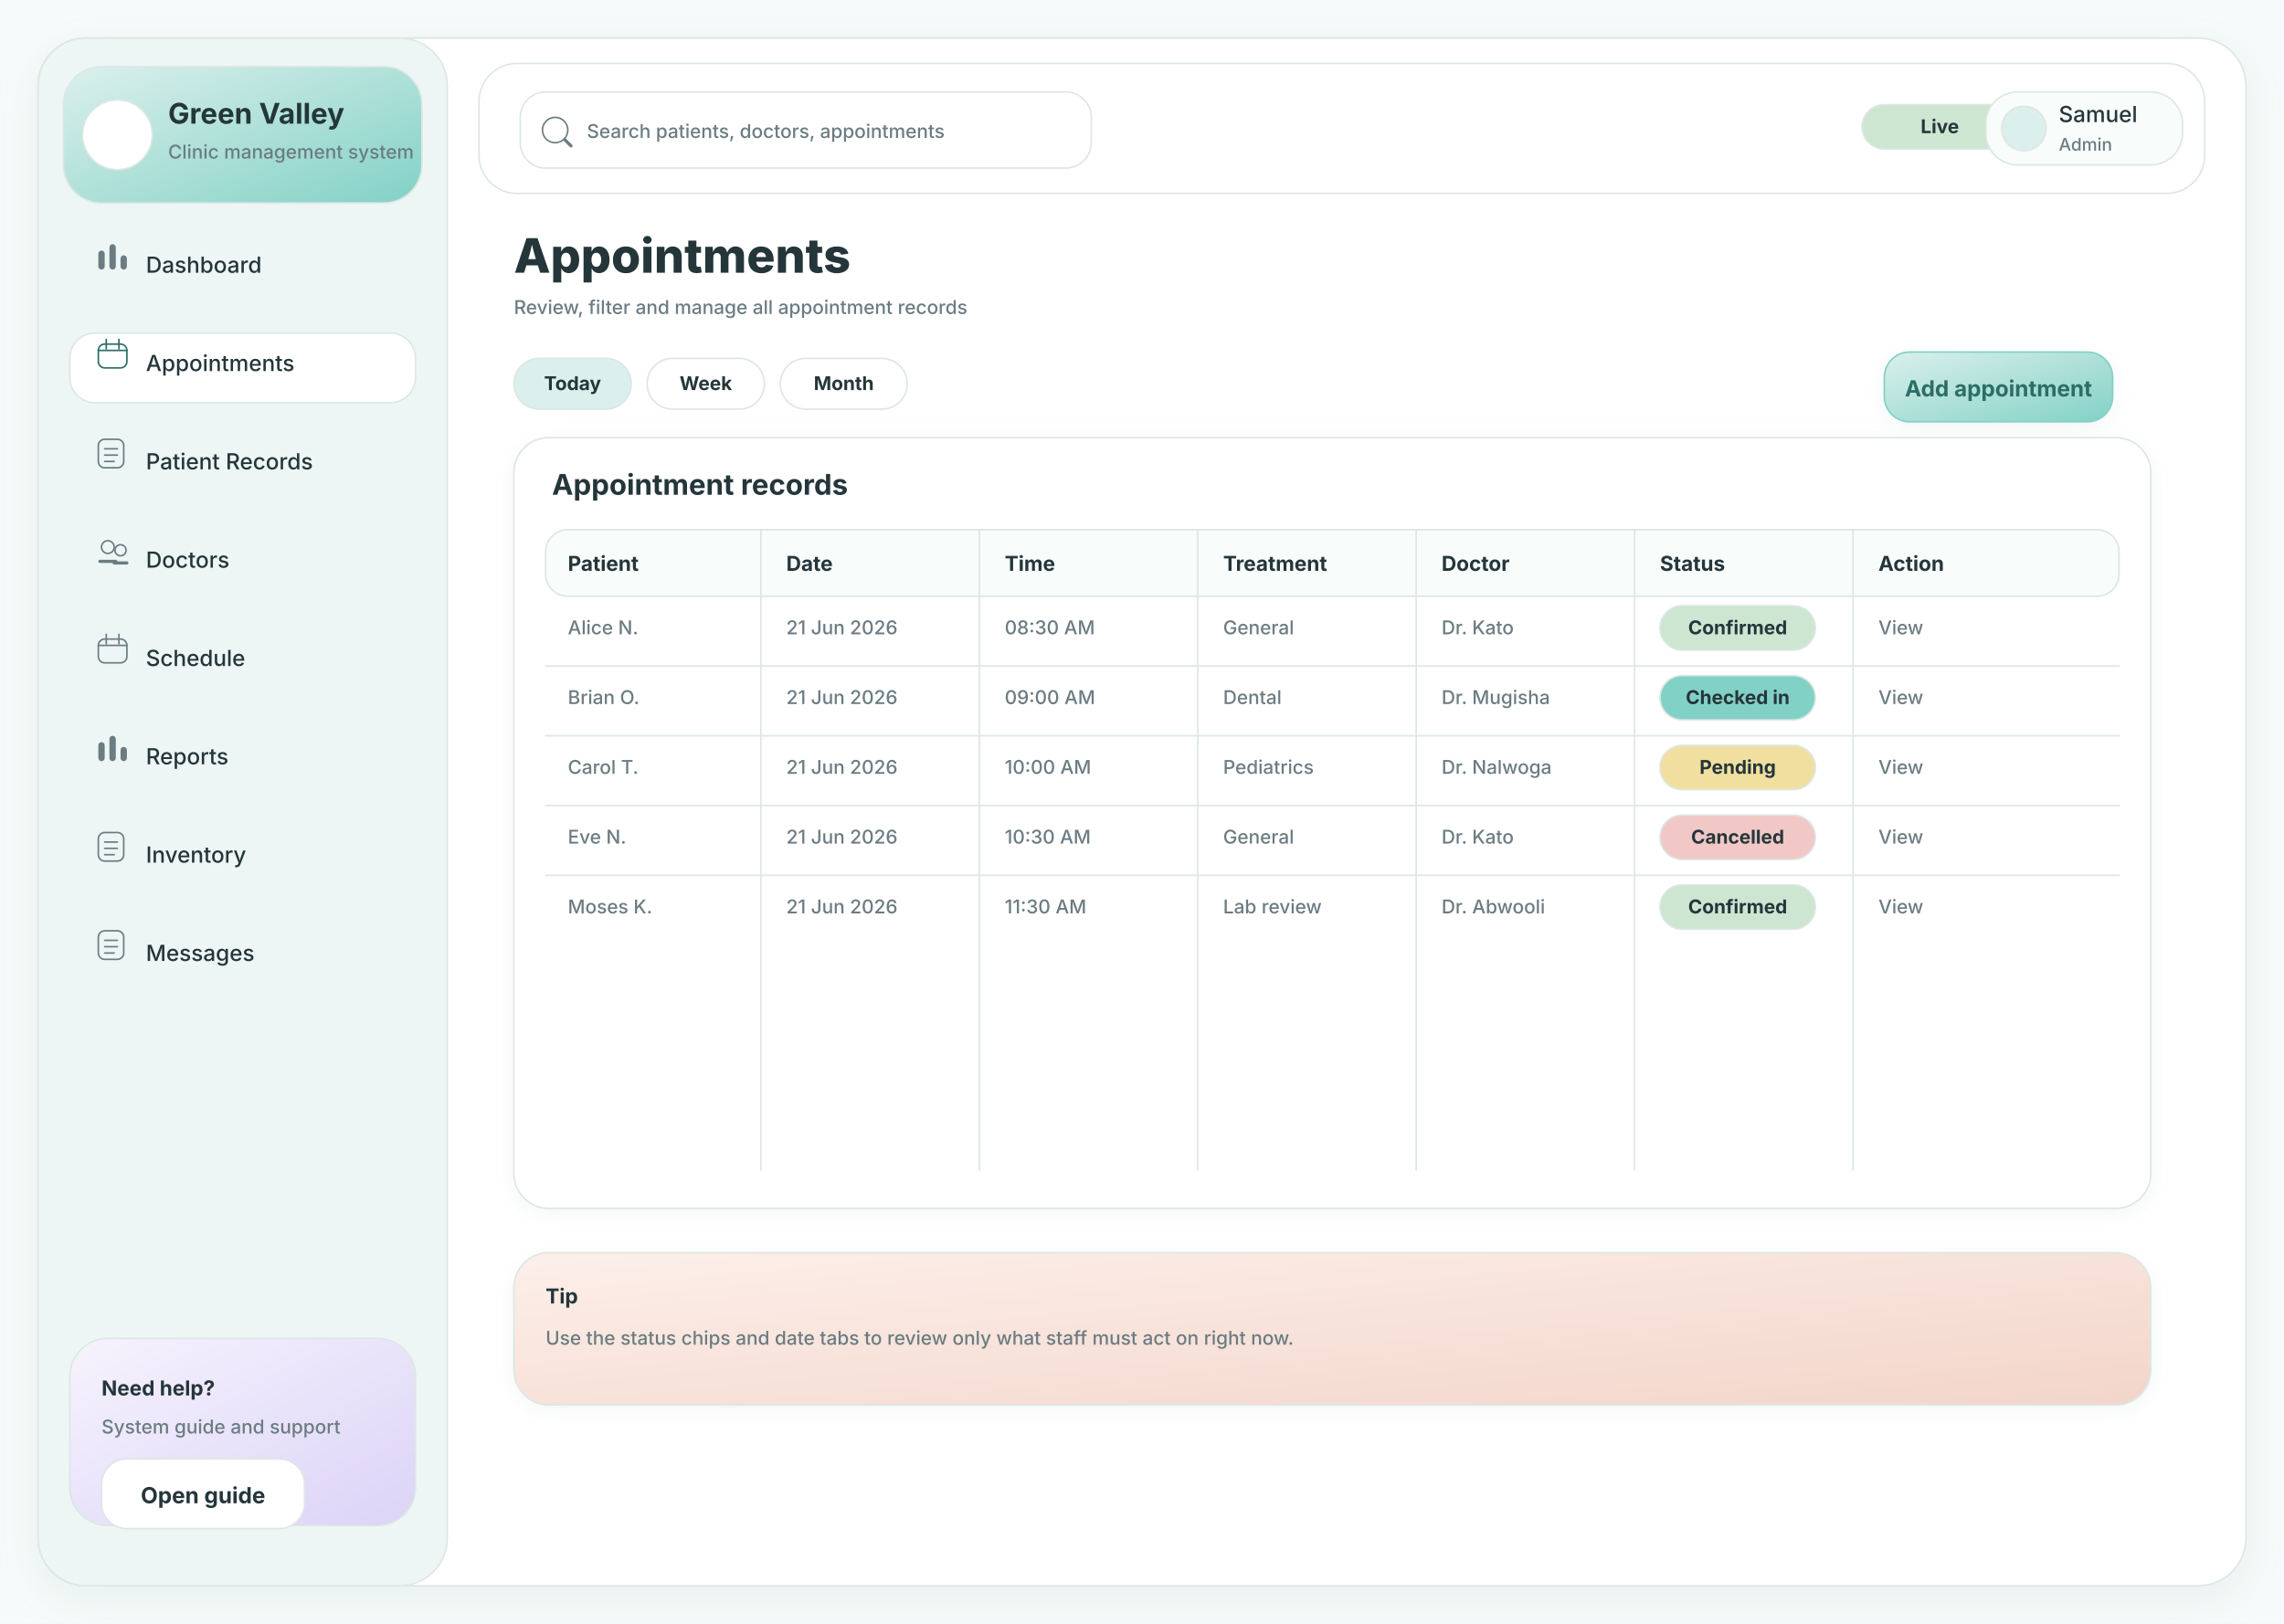
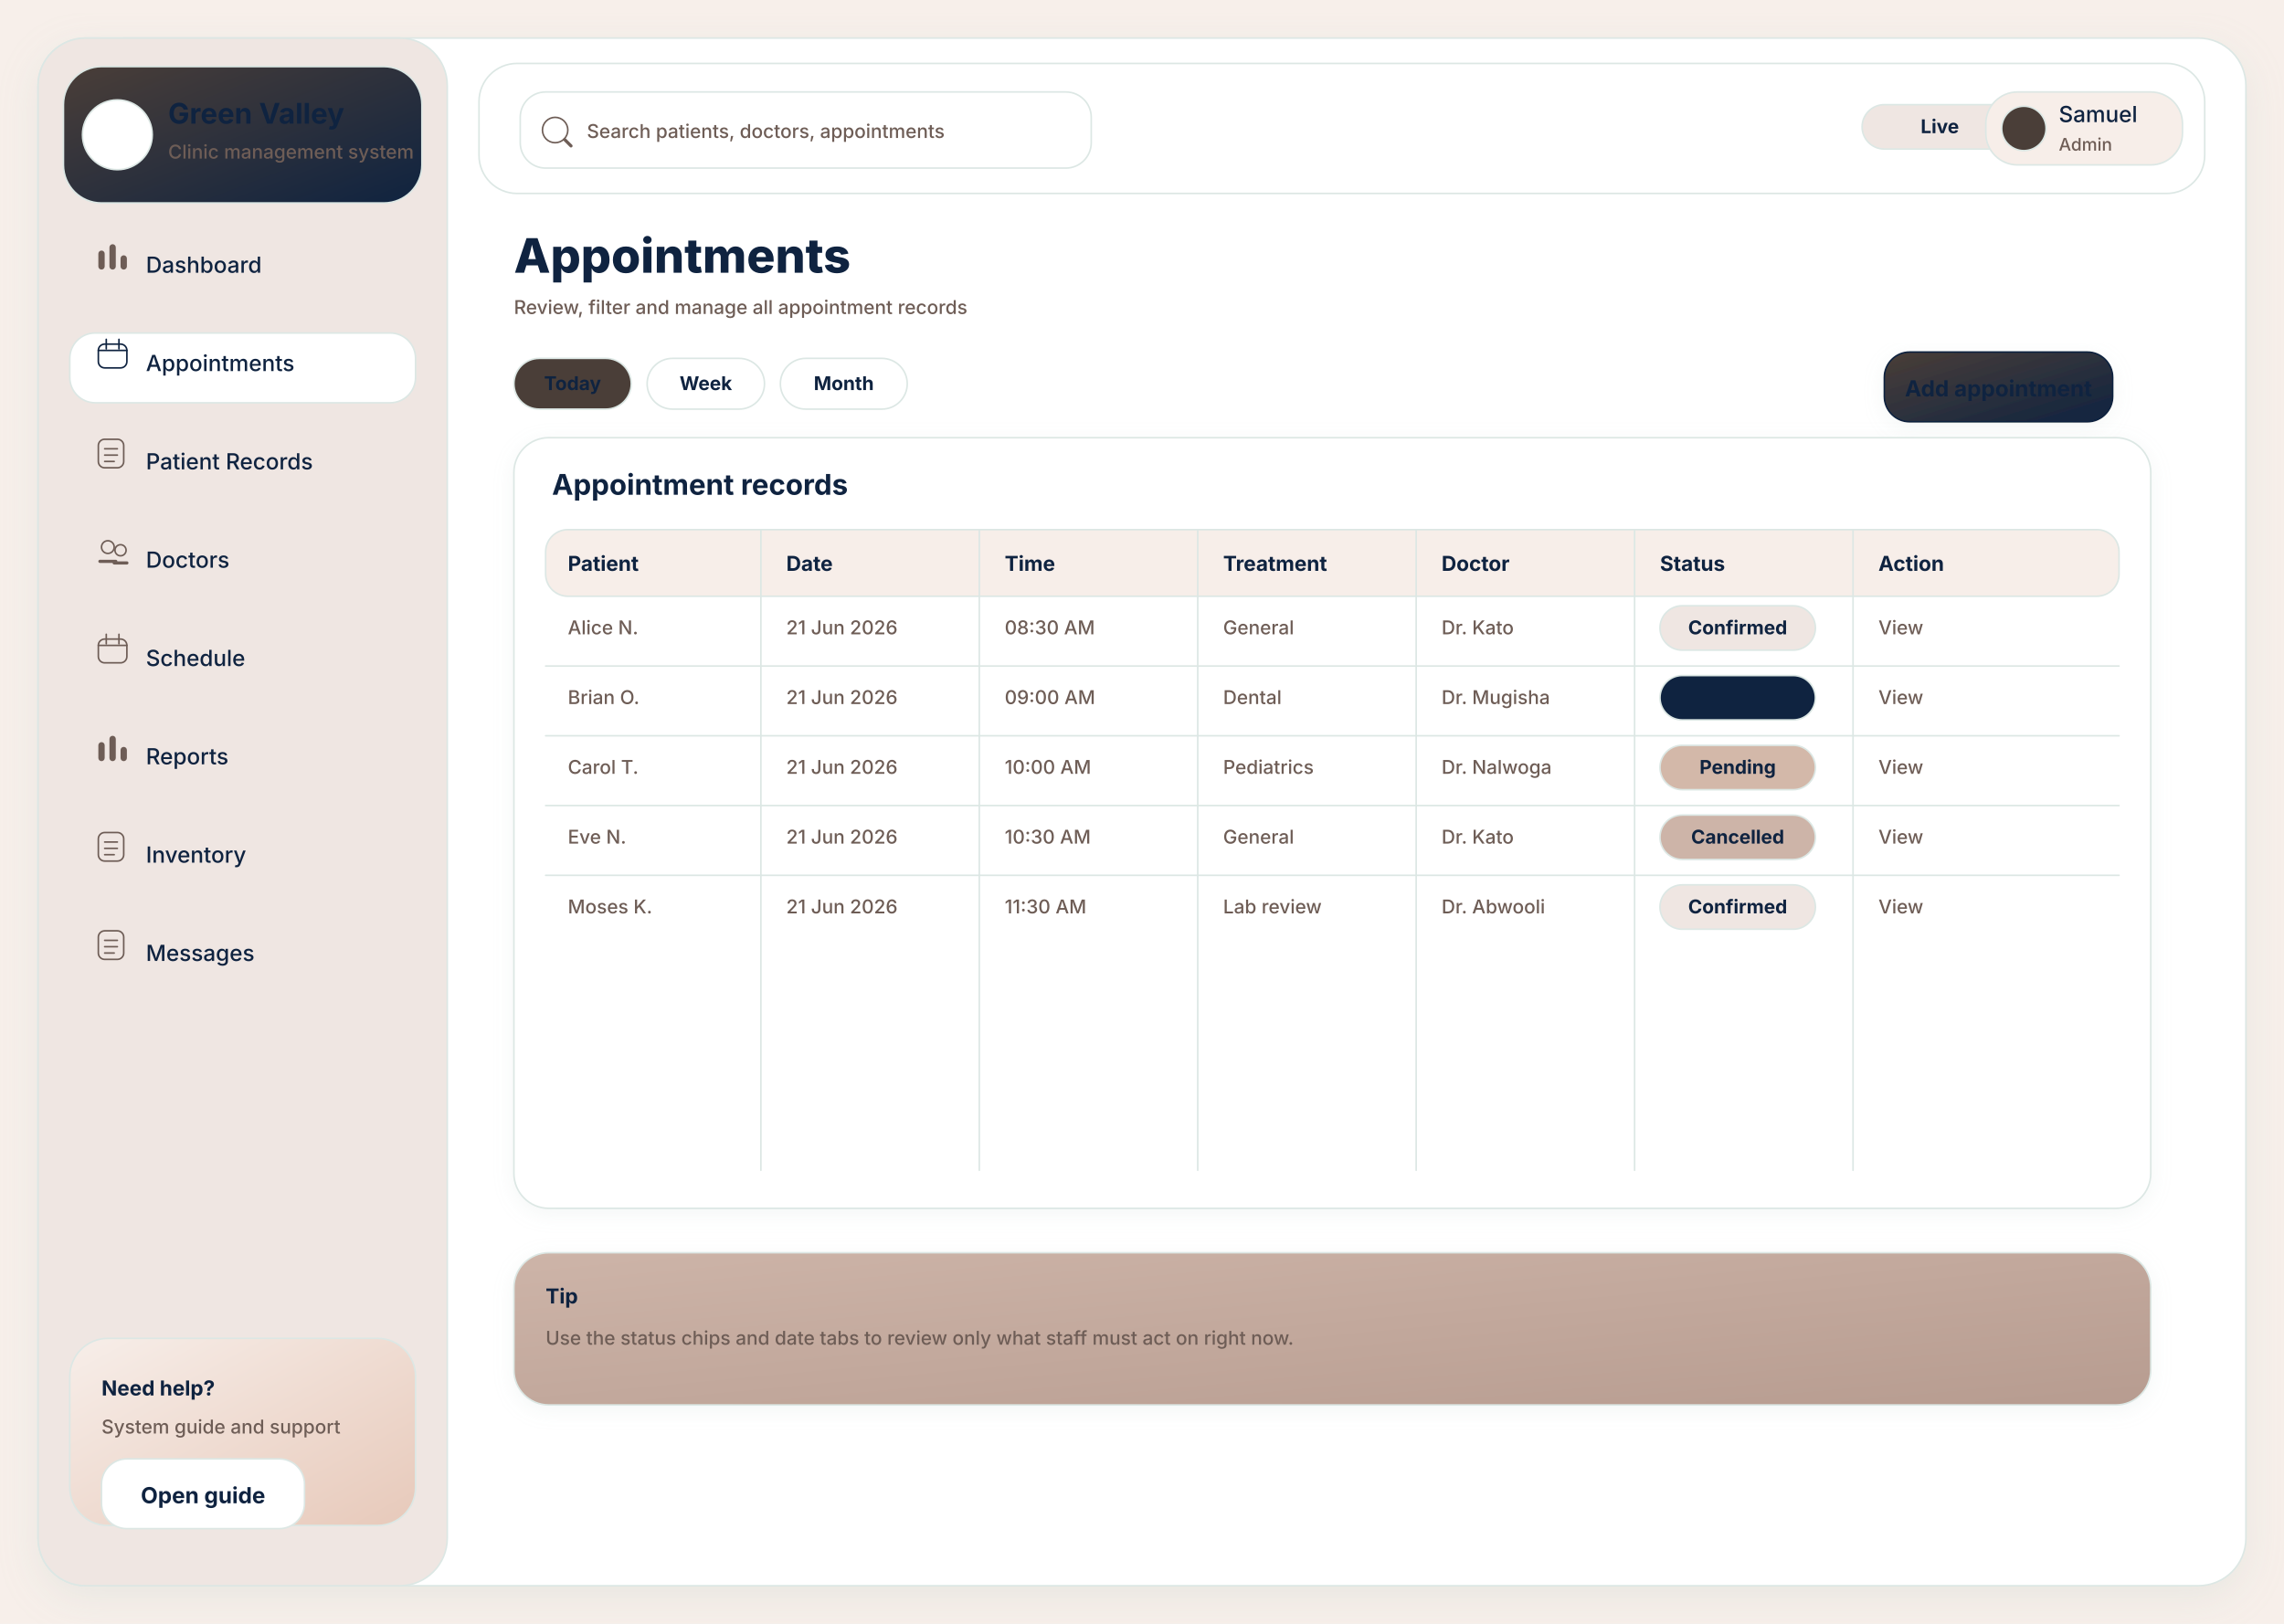
<svg xmlns="http://www.w3.org/2000/svg" width="1440" height="1024" viewBox="0 0 1440 1024">
  <style>
-     .title { font-family: Inter, Arial, sans-serif; font-size: 30px; font-weight: 800; fill: #25363B; }
-     .h2 { font-family: Inter, Arial, sans-serif; font-size: 22px; font-weight: 800; fill: #25363B; }
-     .h3 { font-family: Inter, Arial, sans-serif; font-size: 18px; font-weight: 700; fill: #25363B; }
-     .label { font-family: Inter, Arial, sans-serif; font-size: 13px; font-weight: 700; fill: #25363B; }
-     .body { font-family: Inter, Arial, sans-serif; font-size: 14px; font-weight: 500; fill: #25363B; }
-     .small { font-family: Inter, Arial, sans-serif; font-size: 12px; font-weight: 500; fill: #6B7C82; }
-     .tiny { font-family: Inter, Arial, sans-serif; font-size: 11px; font-weight: 500; fill: #6B7C82; }
-     .chip { font-family: Inter, Arial, sans-serif; font-size: 12px; font-weight: 700; fill: #25363B; }
-     .button { font-family: Inter, Arial, sans-serif; font-size: 14px; font-weight: 700; fill: #2D6D67; }
-     .buttonLight { font-family: Inter, Arial, sans-serif; font-size: 14px; font-weight: 700; fill: #25363B; }
+     .title { font-family: Inter, Arial, sans-serif; font-size: 30px; font-weight: 800; fill: #0F2340; }
+     .h2 { font-family: Inter, Arial, sans-serif; font-size: 22px; font-weight: 800; fill: #0F2340; }
+     .h3 { font-family: Inter, Arial, sans-serif; font-size: 18px; font-weight: 700; fill: #0F2340; }
+     .label { font-family: Inter, Arial, sans-serif; font-size: 13px; font-weight: 700; fill: #0F2340; }
+     .body { font-family: Inter, Arial, sans-serif; font-size: 14px; font-weight: 500; fill: #0F2340; }
+     .small { font-family: Inter, Arial, sans-serif; font-size: 12px; font-weight: 500; fill: #6E5D56; }
+     .tiny { font-family: Inter, Arial, sans-serif; font-size: 11px; font-weight: 500; fill: #6E5D56; }
+     .chip { font-family: Inter, Arial, sans-serif; font-size: 12px; font-weight: 700; fill: #0F2340; }
+     .button { font-family: Inter, Arial, sans-serif; font-size: 14px; font-weight: 700; fill: #0F2340; }
+     .buttonLight { font-family: Inter, Arial, sans-serif; font-size: 14px; font-weight: 700; fill: #0F2340; }
    .whiteBtn { font-family: Inter, Arial, sans-serif; font-size: 14px; font-weight: 700; fill: white; }
-     .num { font-family: Inter, Arial, sans-serif; font-size: 28px; font-weight: 800; fill: #25363B; }
+     .num { font-family: Inter, Arial, sans-serif; font-size: 28px; font-weight: 800; fill: #0F2340; }
    .center { dominant-baseline: middle; text-anchor: middle; }
</style>
  <defs>
    <linearGradient id="gradPrimary" x1="0" y1="0" x2="1" y2="1">
-       <stop offset="0%" stop-color="#DBF0EC" />
-       <stop offset="100%" stop-color="#82D1C6" />
+       <stop offset="0%" stop-color="#4A3E38" />
+       <stop offset="100%" stop-color="#0F2340" />
    </linearGradient>
    <linearGradient id="gradPeach" x1="0" y1="0" x2="1" y2="1">
-       <stop offset="0%" stop-color="#FCEFE9" />
-       <stop offset="100%" stop-color="#F3D5CA" />
+       <stop offset="0%" stop-color="#CDB4A8" />
+       <stop offset="100%" stop-color="#B79C90" />
    </linearGradient>
    <linearGradient id="gradLav" x1="0" y1="0" x2="1" y2="1">
-       <stop offset="0%" stop-color="#F6F3FD" />
-       <stop offset="100%" stop-color="#DCD3F7" />
+       <stop offset="0%" stop-color="#F7EEE9" />
+       <stop offset="100%" stop-color="#E7C9BA" />
    </linearGradient>
    <linearGradient id="gradYellow" x1="0" y1="0" x2="1" y2="1">
      <stop offset="0%" stop-color="#FFF8E5" />
-       <stop offset="100%" stop-color="#F1DF9F" />
+       <stop offset="100%" stop-color="#D3B8A9" />
    </linearGradient>
    <filter id="shadow" x="-20%" y="-20%" width="140%" height="150%">
      <feDropShadow dx="0" dy="8" stdDeviation="12" flood-color="#B9CCC7" flood-opacity="0.22" />
    </filter>
    <filter id="soft" x="-20%" y="-20%" width="140%" height="150%">
      <feDropShadow dx="0" dy="3" stdDeviation="6" flood-color="#B9CCC7" flood-opacity="0.16" />
    </filter>
  </defs>
-   <rect x="0" y="0" width="1440" height="1024" fill="#F7FAFA" rx="0" ry="0" />
+   <rect x="0" y="0" width="1440" height="1024" fill="#F7EFEA" rx="0" ry="0" />
  <rect x="24" y="24" width="1392" height="976" fill="#FFFFFF" stroke="#DCE7E4" stroke-width="1" rx="30" ry="30" filter="url(#shadow)" />
-   <rect x="24" y="24" width="258" height="976" fill="#EEF6F5" stroke="#DCE7E4" stroke-width="1" rx="30" ry="30" />
+   <rect x="24" y="24" width="258" height="976" fill="#EFE6E2" stroke="#DCE7E4" stroke-width="1" rx="30" ry="30" />
  <rect x="40" y="42" width="226" height="86" fill="url(#gradPrimary)" stroke="#DCE7E4" stroke-width="1" rx="24" ry="24" />
  <circle cx="74" cy="85" r="22" fill="white" stroke="#DCE7E4" stroke-width="1" />
  <text x="106" y="78" class="h3" text-anchor="start">Green Valley</text>
  <text x="106" y="100" class="small" text-anchor="start">Clinic management system</text>
-   <rect x="62" y="158" width="4" height="12" fill="#6B7C82" rx="2" ry="2" />
-   <rect x="69" y="154" width="4" height="16" fill="#6B7C82" rx="2" ry="2" />
-   <rect x="76" y="161" width="4" height="9" fill="#6B7C82" rx="2" ry="2" />
-   <text x="92" y="172" class="body" fill="#6B7C82">Dashboard</text>
+   <rect x="62" y="158" width="4" height="12" fill="#6E5D56" rx="2" ry="2" />
+   <rect x="69" y="154" width="4" height="16" fill="#6E5D56" rx="2" ry="2" />
+   <rect x="76" y="161" width="4" height="9" fill="#6E5D56" rx="2" ry="2" />
+   <text x="92" y="172" class="body" fill="#6E5D56">Dashboard</text>
  <rect x="44" y="210" width="218" height="44" fill="white" stroke="#DCE7E4" stroke-width="1" rx="16" ry="16" />
-   <rect x="62" y="217" width="18" height="15" fill="none" stroke="#2D6D67" stroke-width="1" rx="4" ry="4" />
-   <line x1="67" y1="214" x2="67" y2="220" stroke="#2D6D67" stroke-width="1" stroke-linecap="round" />
-   <line x1="75" y1="214" x2="75" y2="220" stroke="#2D6D67" stroke-width="1" stroke-linecap="round" />
-   <line x1="62" y1="221" x2="80" y2="221" stroke="#2D6D67" stroke-width="1" stroke-linecap="round" />
-   <text x="92" y="234" class="body" fill="#2D6D67">Appointments</text>
-   <rect x="62" y="277" width="16" height="18" fill="none" stroke="#6B7C82" stroke-width="1" rx="4" ry="4" />
-   <line x1="66" y1="283" x2="74" y2="283" stroke="#6B7C82" stroke-width="1" stroke-linecap="round" />
-   <line x1="66" y1="287" x2="74" y2="287" stroke="#6B7C82" stroke-width="1" stroke-linecap="round" />
-   <line x1="66" y1="291" x2="72" y2="291" stroke="#6B7C82" stroke-width="1" stroke-linecap="round" />
-   <text x="92" y="296" class="body" fill="#6B7C82">Patient Records</text>
-   <circle cx="68" cy="345" r="4" fill="none" stroke="#6B7C82" stroke-width="1" />
-   <circle cx="76" cy="347" r="3.5" fill="none" stroke="#6B7C82" stroke-width="1" />
-   <line x1="63" y1="354" x2="73" y2="354" stroke="#6B7C82" stroke-width="2" stroke-linecap="round" />
-   <line x1="72" y1="355" x2="80" y2="355" stroke="#6B7C82" stroke-width="2" stroke-linecap="round" />
-   <text x="92" y="358" class="body" fill="#6B7C82">Doctors</text>
-   <rect x="62" y="403" width="18" height="15" fill="none" stroke="#6B7C82" stroke-width="1" rx="4" ry="4" />
-   <line x1="67" y1="400" x2="67" y2="406" stroke="#6B7C82" stroke-width="1" stroke-linecap="round" />
-   <line x1="75" y1="400" x2="75" y2="406" stroke="#6B7C82" stroke-width="1" stroke-linecap="round" />
-   <line x1="62" y1="407" x2="80" y2="407" stroke="#6B7C82" stroke-width="1" stroke-linecap="round" />
-   <text x="92" y="420" class="body" fill="#6B7C82">Schedule</text>
-   <rect x="62" y="468" width="4" height="12" fill="#6B7C82" rx="2" ry="2" />
-   <rect x="69" y="464" width="4" height="16" fill="#6B7C82" rx="2" ry="2" />
-   <rect x="76" y="471" width="4" height="9" fill="#6B7C82" rx="2" ry="2" />
-   <text x="92" y="482" class="body" fill="#6B7C82">Reports</text>
-   <rect x="62" y="525" width="16" height="18" fill="none" stroke="#6B7C82" stroke-width="1" rx="4" ry="4" />
-   <line x1="66" y1="531" x2="74" y2="531" stroke="#6B7C82" stroke-width="1" stroke-linecap="round" />
-   <line x1="66" y1="535" x2="74" y2="535" stroke="#6B7C82" stroke-width="1" stroke-linecap="round" />
-   <line x1="66" y1="539" x2="72" y2="539" stroke="#6B7C82" stroke-width="1" stroke-linecap="round" />
-   <text x="92" y="544" class="body" fill="#6B7C82">Inventory</text>
-   <rect x="62" y="587" width="16" height="18" fill="none" stroke="#6B7C82" stroke-width="1" rx="4" ry="4" />
-   <line x1="66" y1="593" x2="74" y2="593" stroke="#6B7C82" stroke-width="1" stroke-linecap="round" />
-   <line x1="66" y1="597" x2="74" y2="597" stroke="#6B7C82" stroke-width="1" stroke-linecap="round" />
-   <line x1="66" y1="601" x2="72" y2="601" stroke="#6B7C82" stroke-width="1" stroke-linecap="round" />
-   <text x="92" y="606" class="body" fill="#6B7C82">Messages</text>
+   <rect x="62" y="217" width="18" height="15" fill="none" stroke="#0F2340" stroke-width="1" rx="4" ry="4" />
+   <line x1="67" y1="214" x2="67" y2="220" stroke="#0F2340" stroke-width="1" stroke-linecap="round" />
+   <line x1="75" y1="214" x2="75" y2="220" stroke="#0F2340" stroke-width="1" stroke-linecap="round" />
+   <line x1="62" y1="221" x2="80" y2="221" stroke="#0F2340" stroke-width="1" stroke-linecap="round" />
+   <text x="92" y="234" class="body" fill="#0F2340">Appointments</text>
+   <rect x="62" y="277" width="16" height="18" fill="none" stroke="#6E5D56" stroke-width="1" rx="4" ry="4" />
+   <line x1="66" y1="283" x2="74" y2="283" stroke="#6E5D56" stroke-width="1" stroke-linecap="round" />
+   <line x1="66" y1="287" x2="74" y2="287" stroke="#6E5D56" stroke-width="1" stroke-linecap="round" />
+   <line x1="66" y1="291" x2="72" y2="291" stroke="#6E5D56" stroke-width="1" stroke-linecap="round" />
+   <text x="92" y="296" class="body" fill="#6E5D56">Patient Records</text>
+   <circle cx="68" cy="345" r="4" fill="none" stroke="#6E5D56" stroke-width="1" />
+   <circle cx="76" cy="347" r="3.5" fill="none" stroke="#6E5D56" stroke-width="1" />
+   <line x1="63" y1="354" x2="73" y2="354" stroke="#6E5D56" stroke-width="2" stroke-linecap="round" />
+   <line x1="72" y1="355" x2="80" y2="355" stroke="#6E5D56" stroke-width="2" stroke-linecap="round" />
+   <text x="92" y="358" class="body" fill="#6E5D56">Doctors</text>
+   <rect x="62" y="403" width="18" height="15" fill="none" stroke="#6E5D56" stroke-width="1" rx="4" ry="4" />
+   <line x1="67" y1="400" x2="67" y2="406" stroke="#6E5D56" stroke-width="1" stroke-linecap="round" />
+   <line x1="75" y1="400" x2="75" y2="406" stroke="#6E5D56" stroke-width="1" stroke-linecap="round" />
+   <line x1="62" y1="407" x2="80" y2="407" stroke="#6E5D56" stroke-width="1" stroke-linecap="round" />
+   <text x="92" y="420" class="body" fill="#6E5D56">Schedule</text>
+   <rect x="62" y="468" width="4" height="12" fill="#6E5D56" rx="2" ry="2" />
+   <rect x="69" y="464" width="4" height="16" fill="#6E5D56" rx="2" ry="2" />
+   <rect x="76" y="471" width="4" height="9" fill="#6E5D56" rx="2" ry="2" />
+   <text x="92" y="482" class="body" fill="#6E5D56">Reports</text>
+   <rect x="62" y="525" width="16" height="18" fill="none" stroke="#6E5D56" stroke-width="1" rx="4" ry="4" />
+   <line x1="66" y1="531" x2="74" y2="531" stroke="#6E5D56" stroke-width="1" stroke-linecap="round" />
+   <line x1="66" y1="535" x2="74" y2="535" stroke="#6E5D56" stroke-width="1" stroke-linecap="round" />
+   <line x1="66" y1="539" x2="72" y2="539" stroke="#6E5D56" stroke-width="1" stroke-linecap="round" />
+   <text x="92" y="544" class="body" fill="#6E5D56">Inventory</text>
+   <rect x="62" y="587" width="16" height="18" fill="none" stroke="#6E5D56" stroke-width="1" rx="4" ry="4" />
+   <line x1="66" y1="593" x2="74" y2="593" stroke="#6E5D56" stroke-width="1" stroke-linecap="round" />
+   <line x1="66" y1="597" x2="74" y2="597" stroke="#6E5D56" stroke-width="1" stroke-linecap="round" />
+   <line x1="66" y1="601" x2="72" y2="601" stroke="#6E5D56" stroke-width="1" stroke-linecap="round" />
+   <text x="92" y="606" class="body" fill="#6E5D56">Messages</text>
  <rect x="44" y="844" width="218" height="118" fill="url(#gradLav)" stroke="#DCE7E4" stroke-width="1" rx="24" ry="24" />
  <text x="64" y="880" class="label" text-anchor="start">Need help?</text>
  <text x="64" y="904" class="small" text-anchor="start">System guide and support</text>
  <rect x="64" y="920" width="128" height="44" fill="white" stroke="#DCE7E4" stroke-width="1" rx="16" ry="16" />
  <text x="128.0" y="948" class="buttonLight" text-anchor="middle">Open guide</text>
  <rect x="302" y="40" width="1088" height="82" fill="white" stroke="#DCE7E4" stroke-width="1" rx="24" ry="24" />
  <text x="328" y="48" class="label" text-anchor="start" />
  <rect x="328" y="58" width="360" height="48" fill="white" stroke="#DCE7E4" stroke-width="1" rx="16" ry="16" />
-   <circle cx="350" cy="82.0" r="8" fill="none" stroke="#6B7C82" stroke-width="1" />
-   <line x1="356" y1="88.0" x2="360" y2="92.0" stroke="#6B7C82" stroke-width="2" stroke-linecap="round" />
+   <circle cx="350" cy="82.0" r="8" fill="none" stroke="#6E5D56" stroke-width="1" />
+   <line x1="356" y1="88.0" x2="360" y2="92.0" stroke="#6E5D56" stroke-width="2" stroke-linecap="round" />
  <text x="370" y="87.0" class="small" text-anchor="start">Search patients, doctors, appointments</text>
-   <rect x="1174" y="66" width="98" height="28" rx="14" ry="14" fill="#CDE6D1" stroke="#DCE7E4" stroke-width="1" />
-   <text x="1223" y="84" class="chip" text-anchor="middle" fill="#25363B">Live</text>
+   <rect x="1174" y="66" width="98" height="28" rx="14" ry="14" fill="#EFE6E2" stroke="#DCE7E4" stroke-width="1" />
+   <text x="1223" y="84" class="chip" text-anchor="middle" fill="#0F2340">Live</text>
  <circle cx="1296" cy="81" r="20" fill="url(#gradPeach)" stroke="#DCE7E4" stroke-width="1" />
  <circle cx="1342" cy="81" r="20" fill="url(#gradLav)" stroke="#DCE7E4" stroke-width="1" />
  <rect x="1290" y="140" width="100" height="0" fill="none" stroke="none" stroke-width="1" rx="18" ry="18" />
  <rect x="134" y="0" width="0" height="0" fill="none" rx="18" ry="18" />
  <rect x="1218" y="58" width="0" height="0" fill="none" rx="18" ry="18" />
-   <rect x="1252" y="58" width="124" height="46" fill="#F8FCFB" stroke="#DCE7E4" stroke-width="1" rx="20" ry="20" />
-   <circle cx="1276" cy="81" r="14" fill="#DBF0EC" stroke="#DCE7E4" stroke-width="1" />
+   <rect x="1252" y="58" width="124" height="46" fill="#F7EEE9" stroke="#DCE7E4" stroke-width="1" rx="20" ry="20" />
+   <circle cx="1276" cy="81" r="14" fill="#4A3E38" stroke="#DCE7E4" stroke-width="1" />
  <text x="1298" y="77" class="body" text-anchor="start">Samuel</text>
  <text x="1298" y="95" class="tiny" text-anchor="start">Admin</text>
  <text x="324" y="172" class="title" text-anchor="start">Appointments</text>
  <text x="324" y="198" class="small" text-anchor="start">Review, filter and manage all appointment records</text>
-   <rect x="324" y="226" width="74" height="32" fill="#DBF0EC" stroke="#DCE7E4" stroke-width="1" rx="16" ry="16" />
+   <rect x="324" y="226" width="74" height="32" fill="#4A3E38" stroke="#DCE7E4" stroke-width="1" rx="16" ry="16" />
  <text x="361.0" y="246" class="chip" text-anchor="middle">Today</text>
  <rect x="408" y="226" width="74" height="32" fill="white" stroke="#DCE7E4" stroke-width="1" rx="16" ry="16" />
  <text x="445.0" y="246" class="chip" text-anchor="middle">Week</text>
  <rect x="492" y="226" width="80" height="32" fill="white" stroke="#DCE7E4" stroke-width="1" rx="16" ry="16" />
  <text x="532.0" y="246" class="chip" text-anchor="middle">Month</text>
-   <rect x="1188" y="222" width="144" height="44" fill="url(#gradPrimary)" stroke="#82D1C6" stroke-width="1" rx="16" ry="16" filter="url(#soft)" />
+   <rect x="1188" y="222" width="144" height="44" fill="url(#gradPrimary)" stroke="#0F2340" stroke-width="1" rx="16" ry="16" filter="url(#soft)" />
  <text x="1260.0" y="250" class="button" text-anchor="middle">Add appointment</text>
  <rect x="324" y="276" width="1032" height="486" fill="white" stroke="#DCE7E4" stroke-width="1" rx="22" ry="22" filter="url(#soft)" />
  <text x="348" y="312" class="h3" text-anchor="start">Appointment records</text>
-   <rect x="344" y="334" width="992" height="42" fill="#F8FCFB" stroke="#DCE7E4" stroke-width="1" rx="14" ry="14" />
+   <rect x="344" y="334" width="992" height="42" fill="#F7EEE9" stroke="#DCE7E4" stroke-width="1" rx="14" ry="14" />
  <text x="358" y="360" class="label" text-anchor="start">Patient</text>
  <line x1="479.714" y1="334" x2="479.714" y2="738" stroke="#DCE7E4" stroke-width="1" stroke-linecap="round" />
  <text x="495.714" y="360" class="label" text-anchor="start">Date</text>
  <line x1="617.429" y1="334" x2="617.429" y2="738" stroke="#DCE7E4" stroke-width="1" stroke-linecap="round" />
  <text x="633.429" y="360" class="label" text-anchor="start">Time</text>
  <line x1="755.143" y1="334" x2="755.143" y2="738" stroke="#DCE7E4" stroke-width="1" stroke-linecap="round" />
  <text x="771.143" y="360" class="label" text-anchor="start">Treatment</text>
  <line x1="892.857" y1="334" x2="892.857" y2="738" stroke="#DCE7E4" stroke-width="1" stroke-linecap="round" />
  <text x="908.857" y="360" class="label" text-anchor="start">Doctor</text>
  <line x1="1030.571" y1="334" x2="1030.571" y2="738" stroke="#DCE7E4" stroke-width="1" stroke-linecap="round" />
  <text x="1046.571" y="360" class="label" text-anchor="start">Status</text>
  <line x1="1168.286" y1="334" x2="1168.286" y2="738" stroke="#DCE7E4" stroke-width="1" stroke-linecap="round" />
  <text x="1184.286" y="360" class="label" text-anchor="start">Action</text>
  <text x="358" y="400" class="small" text-anchor="start">Alice N.</text>
  <text x="495.714" y="400" class="small" text-anchor="start">21 Jun 2026</text>
  <text x="633.429" y="400" class="small" text-anchor="start">08:30 AM</text>
  <text x="771.143" y="400" class="small" text-anchor="start">General</text>
  <text x="908.857" y="400" class="small" text-anchor="start">Dr. Kato</text>
-   <rect x="1046.571" y="382" width="98" height="28" rx="14" ry="14" fill="#CDE6D1" stroke="#DCE7E4" stroke-width="1" />
-   <text x="1095.571" y="400" class="chip" text-anchor="middle" fill="#25363B">Confirmed</text>
+   <rect x="1046.571" y="382" width="98" height="28" rx="14" ry="14" fill="#EFE6E2" stroke="#DCE7E4" stroke-width="1" />
+   <text x="1095.571" y="400" class="chip" text-anchor="middle" fill="#0F2340">Confirmed</text>
  <text x="1184.286" y="400" class="small" text-anchor="start">View</text>
  <line x1="344" y1="420" x2="1336" y2="420" stroke="#DCE7E4" stroke-width="1" stroke-linecap="round" />
  <text x="358" y="444" class="small" text-anchor="start">Brian O.</text>
  <text x="495.714" y="444" class="small" text-anchor="start">21 Jun 2026</text>
  <text x="633.429" y="444" class="small" text-anchor="start">09:00 AM</text>
  <text x="771.143" y="444" class="small" text-anchor="start">Dental</text>
  <text x="908.857" y="444" class="small" text-anchor="start">Dr. Mugisha</text>
-   <rect x="1046.571" y="426" width="98" height="28" rx="14" ry="14" fill="#82D1C6" stroke="#DCE7E4" stroke-width="1" />
-   <text x="1095.571" y="444" class="chip" text-anchor="middle" fill="#2D6D67">Checked in</text>
+   <rect x="1046.571" y="426" width="98" height="28" rx="14" ry="14" fill="#0F2340" stroke="#DCE7E4" stroke-width="1" />
+   <text x="1095.571" y="444" class="chip" text-anchor="middle" fill="#0F2340">Checked in</text>
  <text x="1184.286" y="444" class="small" text-anchor="start">View</text>
  <line x1="344" y1="464" x2="1336" y2="464" stroke="#DCE7E4" stroke-width="1" stroke-linecap="round" />
  <text x="358" y="488" class="small" text-anchor="start">Carol T.</text>
  <text x="495.714" y="488" class="small" text-anchor="start">21 Jun 2026</text>
  <text x="633.429" y="488" class="small" text-anchor="start">10:00 AM</text>
  <text x="771.143" y="488" class="small" text-anchor="start">Pediatrics</text>
  <text x="908.857" y="488" class="small" text-anchor="start">Dr. Nalwoga</text>
-   <rect x="1046.571" y="470" width="98" height="28" rx="14" ry="14" fill="#F1DF9F" stroke="#DCE7E4" stroke-width="1" />
-   <text x="1095.571" y="488" class="chip" text-anchor="middle" fill="#25363B">Pending</text>
+   <rect x="1046.571" y="470" width="98" height="28" rx="14" ry="14" fill="#D3B8A9" stroke="#DCE7E4" stroke-width="1" />
+   <text x="1095.571" y="488" class="chip" text-anchor="middle" fill="#0F2340">Pending</text>
  <text x="1184.286" y="488" class="small" text-anchor="start">View</text>
  <line x1="344" y1="508" x2="1336" y2="508" stroke="#DCE7E4" stroke-width="1" stroke-linecap="round" />
  <text x="358" y="532" class="small" text-anchor="start">Eve N.</text>
  <text x="495.714" y="532" class="small" text-anchor="start">21 Jun 2026</text>
  <text x="633.429" y="532" class="small" text-anchor="start">10:30 AM</text>
  <text x="771.143" y="532" class="small" text-anchor="start">General</text>
  <text x="908.857" y="532" class="small" text-anchor="start">Dr. Kato</text>
-   <rect x="1046.571" y="514" width="98" height="28" rx="14" ry="14" fill="#F1C8C6" stroke="#DCE7E4" stroke-width="1" />
-   <text x="1095.571" y="532" class="chip" text-anchor="middle" fill="#25363B">Cancelled</text>
+   <rect x="1046.571" y="514" width="98" height="28" rx="14" ry="14" fill="#CDB4A8" stroke="#DCE7E4" stroke-width="1" />
+   <text x="1095.571" y="532" class="chip" text-anchor="middle" fill="#0F2340">Cancelled</text>
  <text x="1184.286" y="532" class="small" text-anchor="start">View</text>
  <line x1="344" y1="552" x2="1336" y2="552" stroke="#DCE7E4" stroke-width="1" stroke-linecap="round" />
  <text x="358" y="576" class="small" text-anchor="start">Moses K.</text>
  <text x="495.714" y="576" class="small" text-anchor="start">21 Jun 2026</text>
  <text x="633.429" y="576" class="small" text-anchor="start">11:30 AM</text>
  <text x="771.143" y="576" class="small" text-anchor="start">Lab review</text>
  <text x="908.857" y="576" class="small" text-anchor="start">Dr. Abwooli</text>
-   <rect x="1046.571" y="558" width="98" height="28" rx="14" ry="14" fill="#CDE6D1" stroke="#DCE7E4" stroke-width="1" />
-   <text x="1095.571" y="576" class="chip" text-anchor="middle" fill="#25363B">Confirmed</text>
+   <rect x="1046.571" y="558" width="98" height="28" rx="14" ry="14" fill="#EFE6E2" stroke="#DCE7E4" stroke-width="1" />
+   <text x="1095.571" y="576" class="chip" text-anchor="middle" fill="#0F2340">Confirmed</text>
  <text x="1184.286" y="576" class="small" text-anchor="start">View</text>
  <rect x="324" y="790" width="1032" height="96" fill="url(#gradPeach)" stroke="#DCE7E4" stroke-width="1" rx="22" ry="22" filter="url(#soft)" />
  <text x="344" y="822" class="label" text-anchor="start">Tip</text>
  <text x="344" y="848" class="small" text-anchor="start">Use the status chips and date tabs to review only what staff must act on right now.</text>
</svg>
